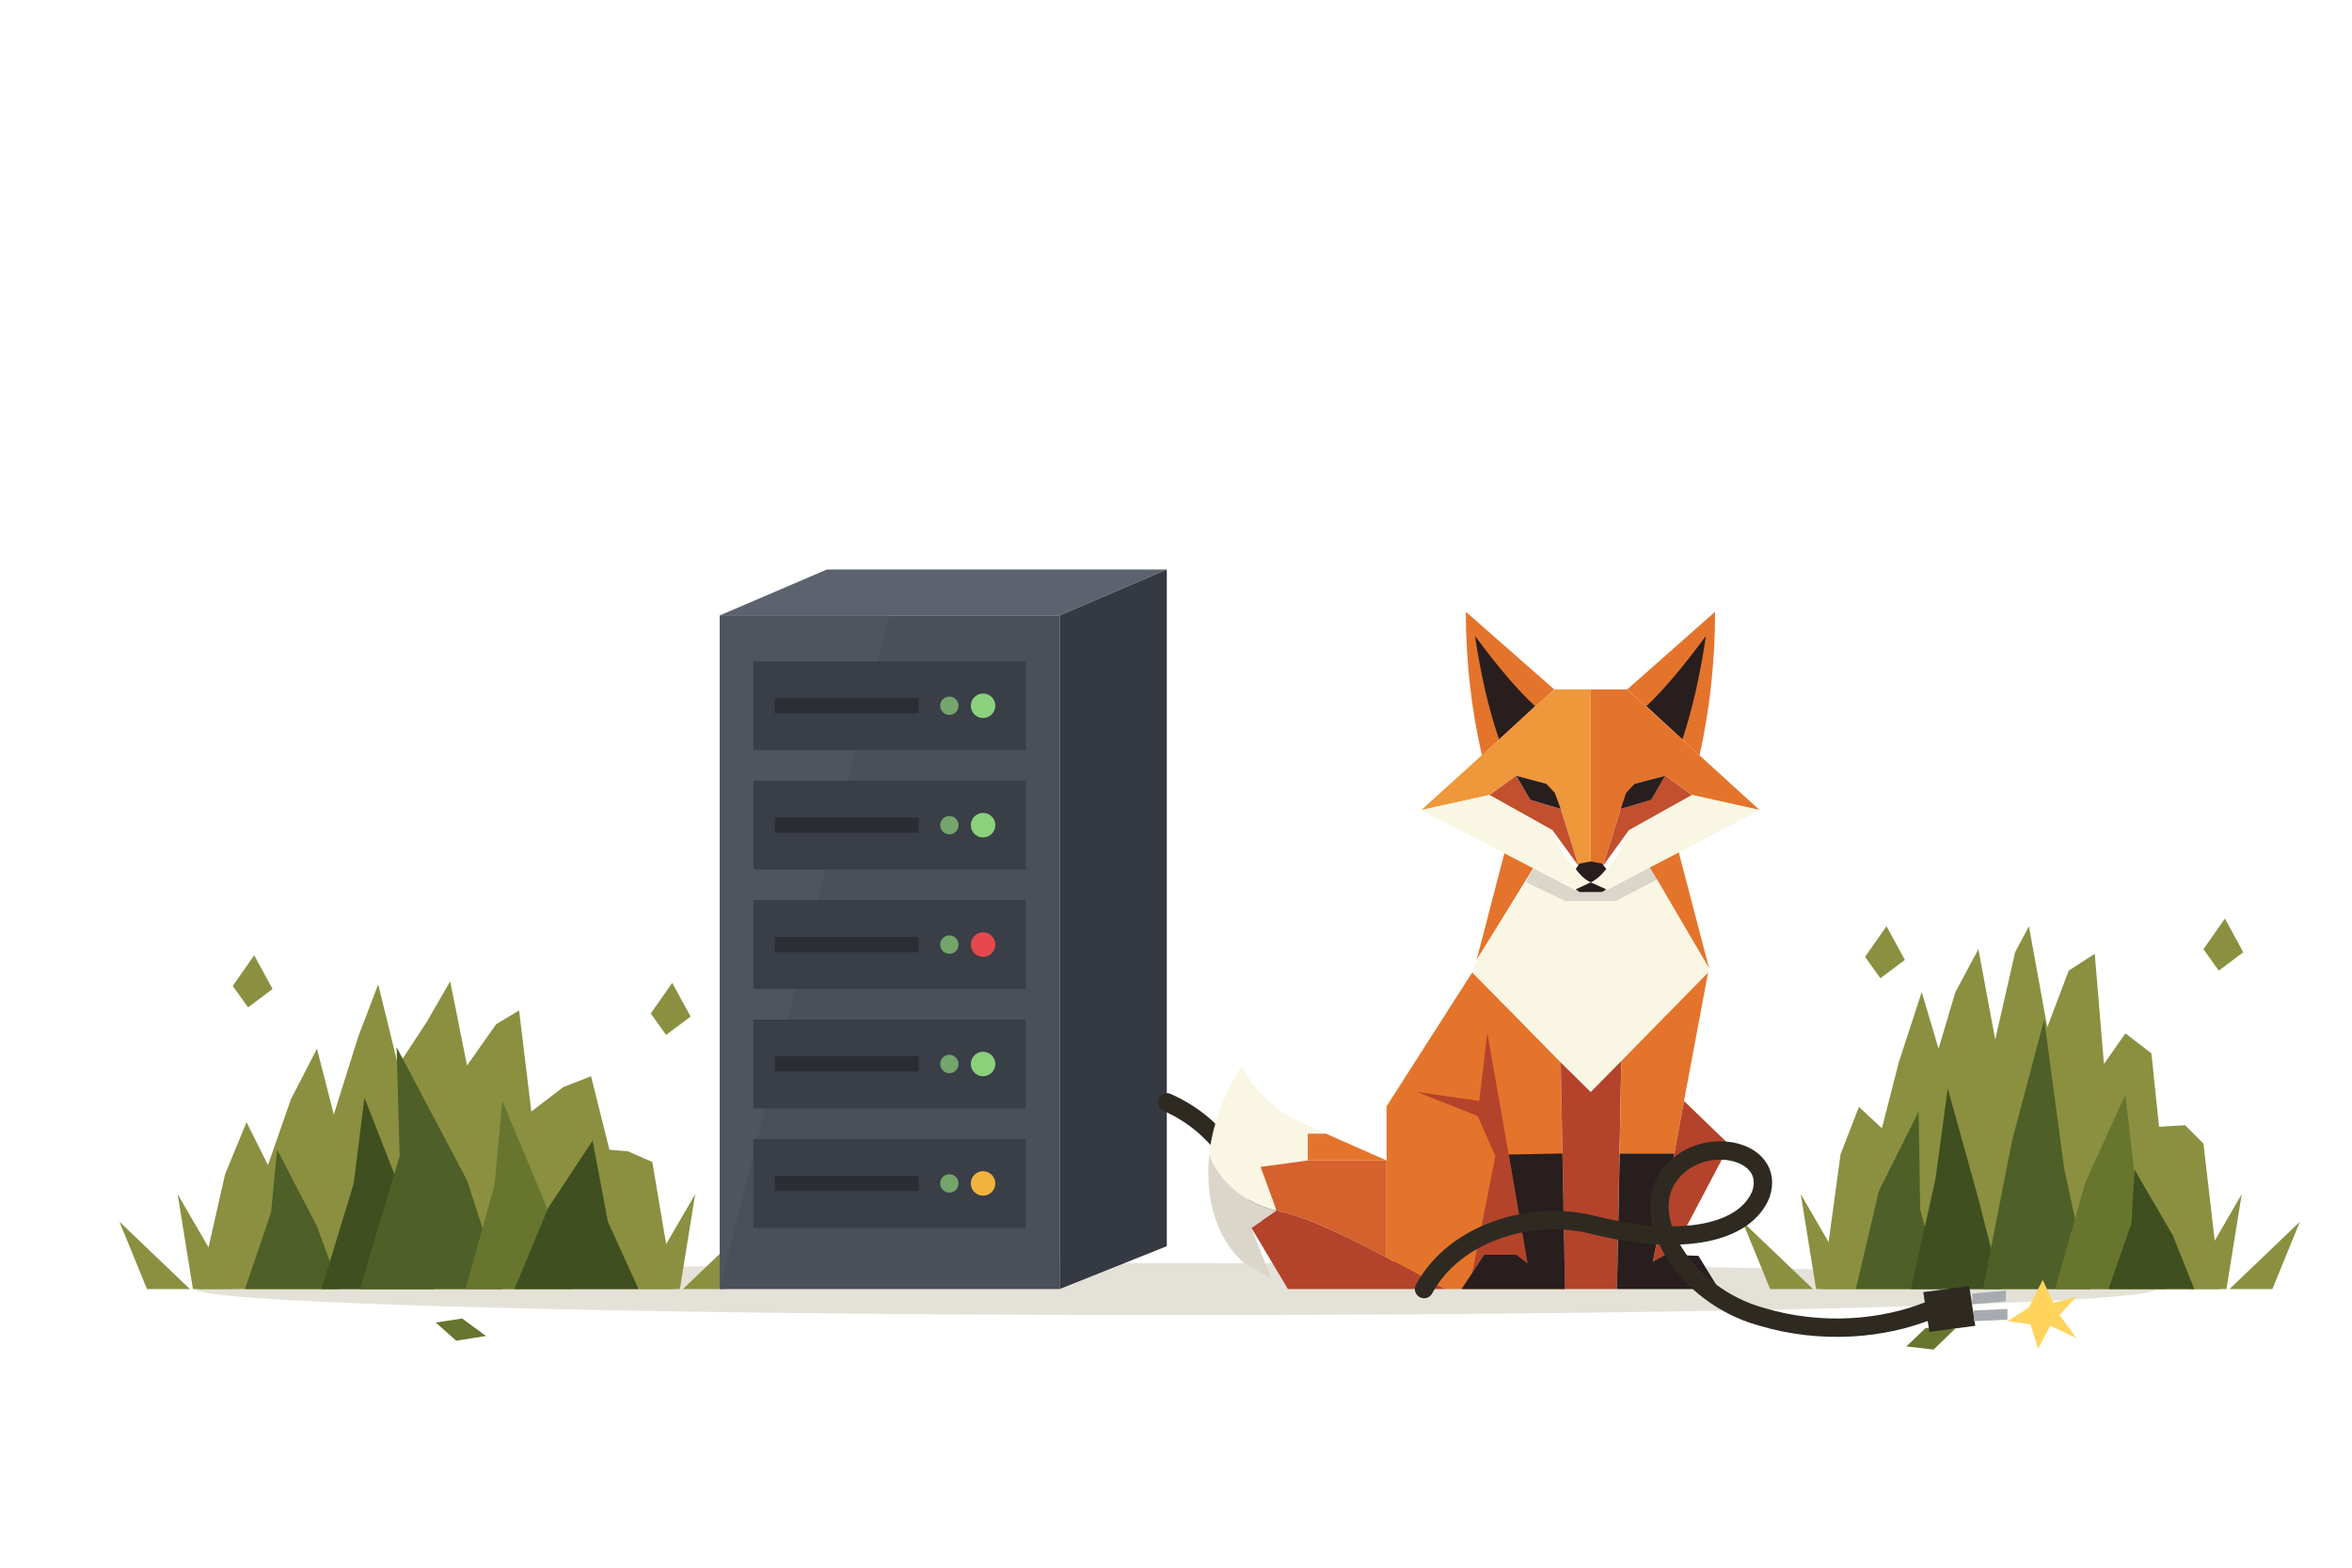
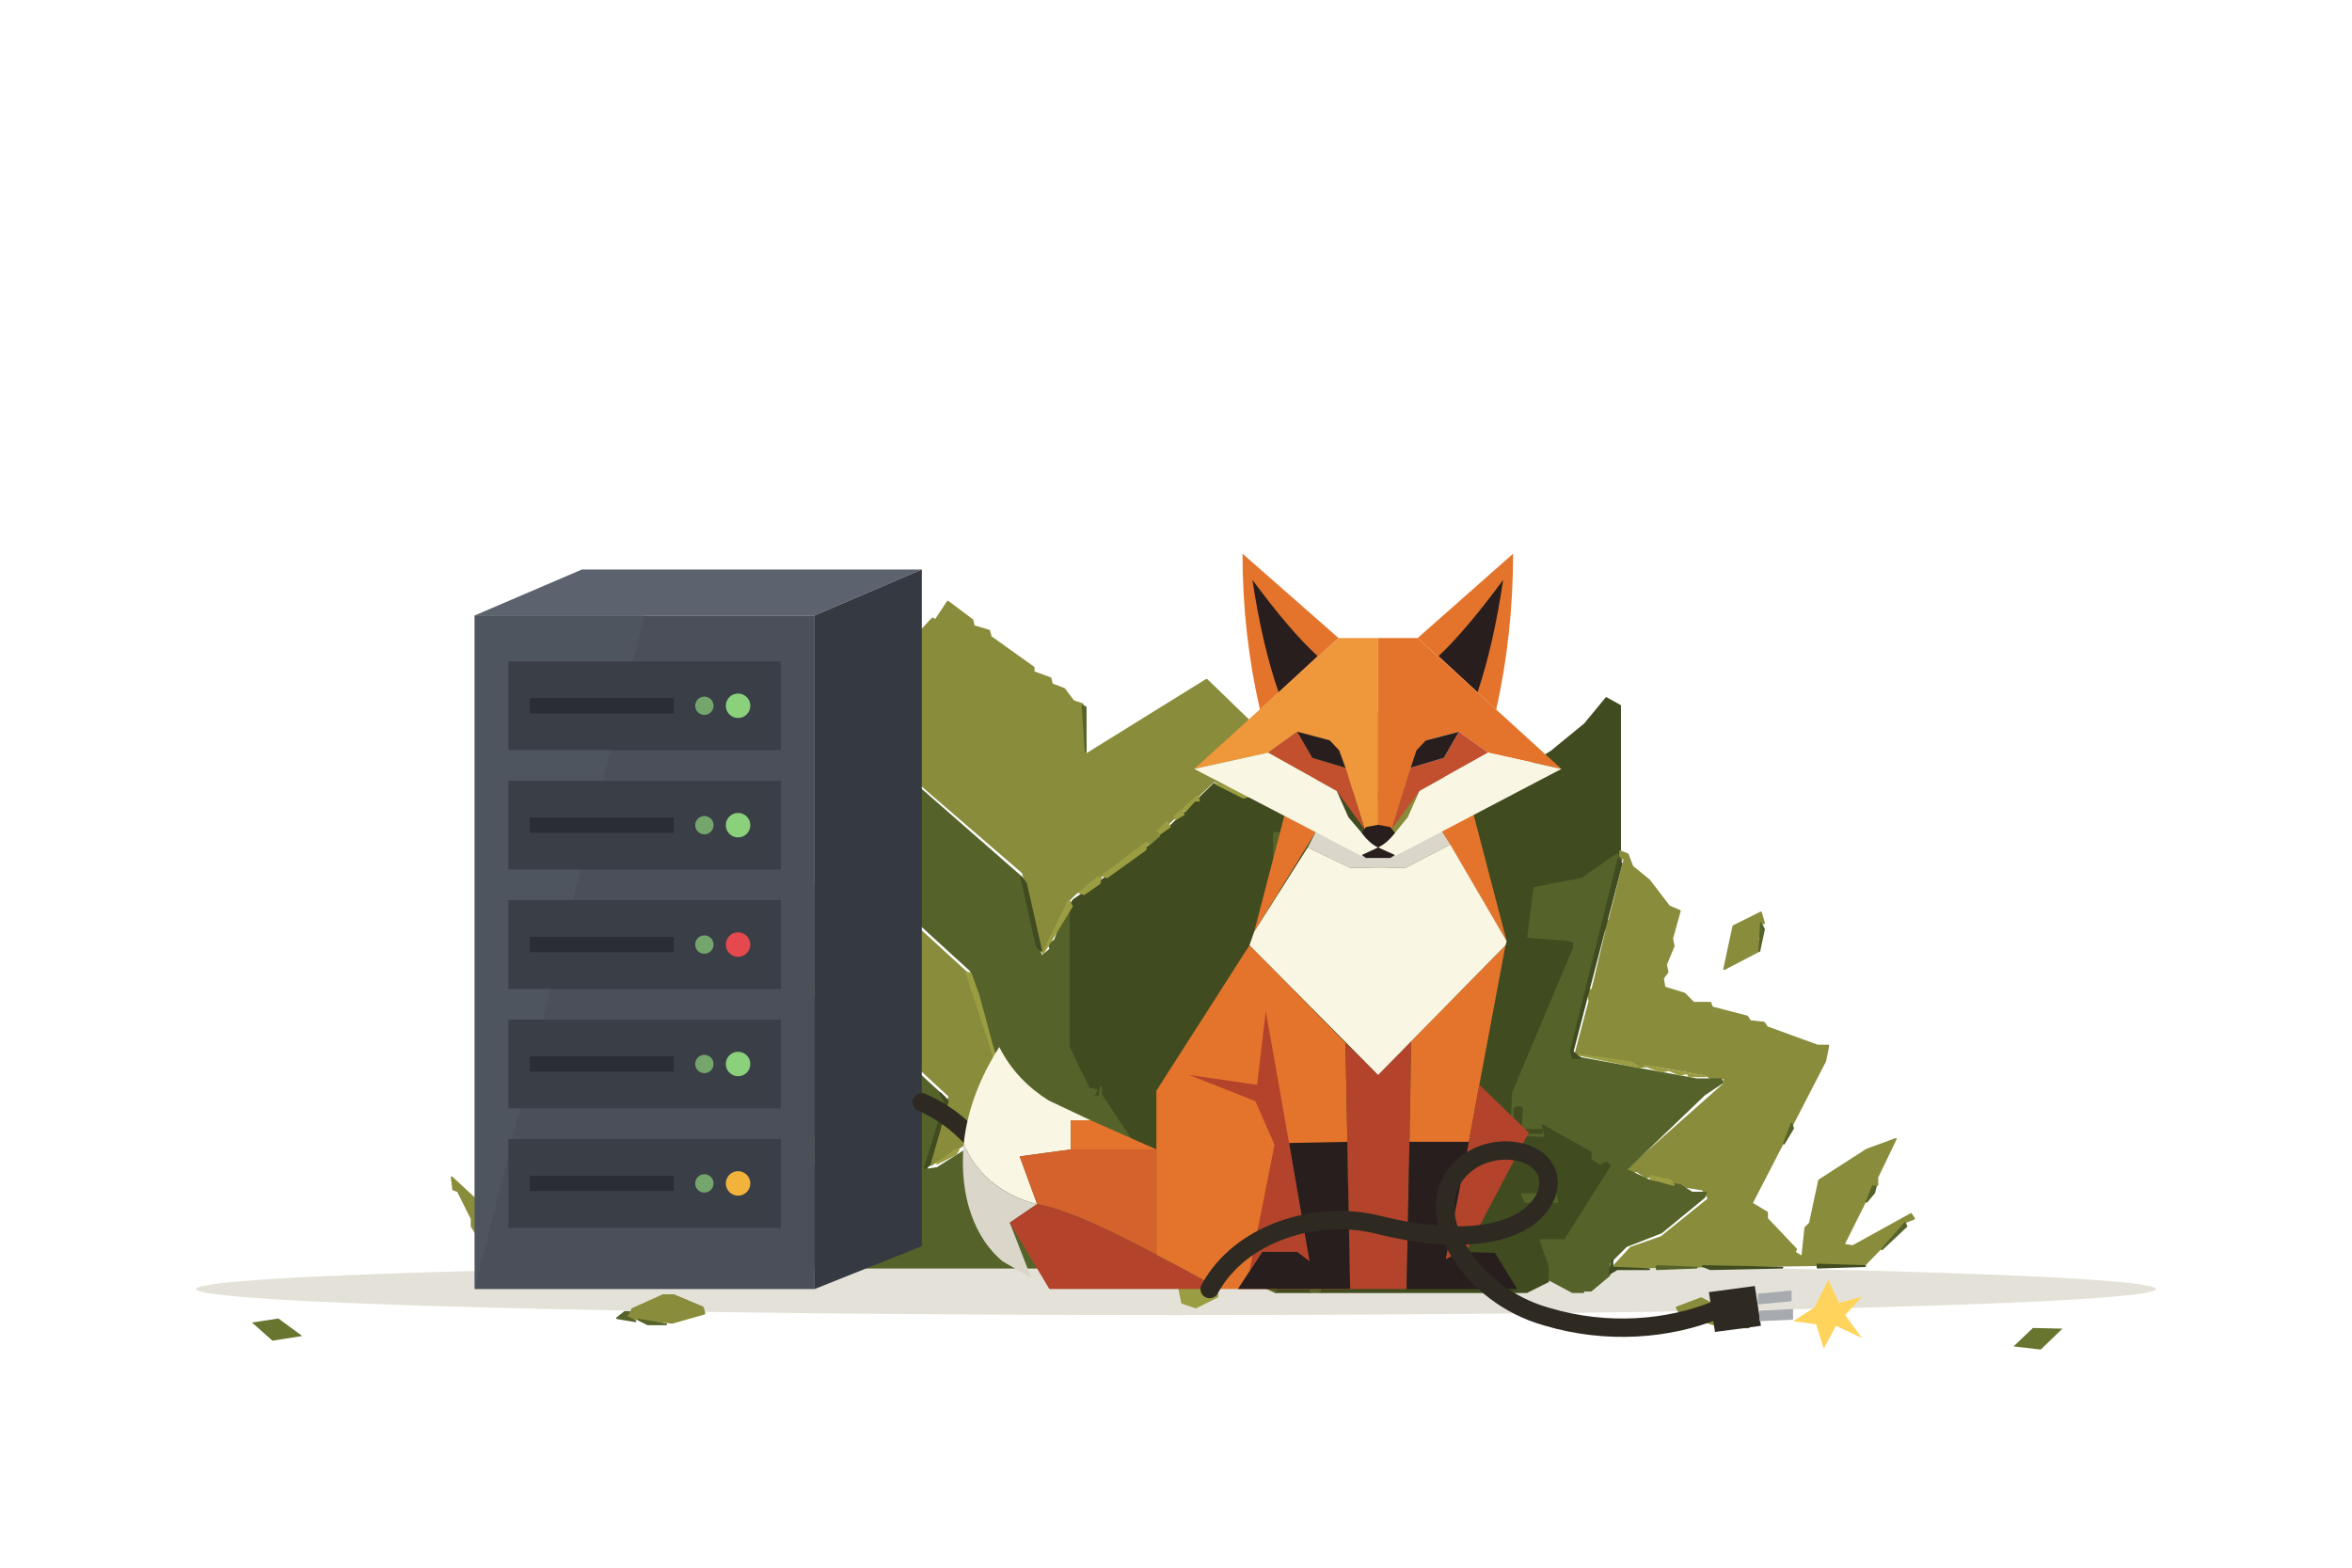
<svg xmlns="http://www.w3.org/2000/svg" viewBox="0 0 1536 1024" role="img" aria-label="Erreur 500 : la machine du serveur fume et le renard s'est emmêlé dans les câbles">
  <style>
.a{transform-box:fill-box}
.blink{transform-origin:50% 50%;animation:blink 6s infinite}
@keyframes blink{0%,91%,95%,100%{transform:scaleY(1)}93%{transform:scaleY(.1)}}
.ear-l{transform-origin:65% 90%;animation:ear-l 8s infinite}
@keyframes ear-l{0%,76%,90%,100%{transform:rotate(0)}79%{transform:rotate(-9deg)}83%{transform:rotate(0)}86%{transform:rotate(-5deg)}}
.ear-r{transform-origin:35% 90%;animation:ear-r 9s 2.5s infinite}
@keyframes ear-r{0%,76%,90%,100%{transform:rotate(0)}79%{transform:rotate(9deg)}83%{transform:rotate(0)}86%{transform:rotate(5deg)}}
.tail{transform-origin:75% 75%;animation:tail 4.5s ease-in-out infinite alternate}
@keyframes tail{from{transform:rotate(-2.5deg)}to{transform:rotate(3deg)}}
.puff-a,.puff-b,.puff-c{transform-origin:50% 50%;opacity:0;animation:puff 4.2s ease-out infinite}
.puff-b{animation-delay:1.4s}.puff-c{animation-delay:2.8s}
@keyframes puff{0%{opacity:0;transform:translateY(40px) scale(.6)}20%{opacity:.95}100%{opacity:0;transform:translateY(-150px) scale(1.25)}}
.led{animation:led 1.1s steps(1) infinite}
@keyframes led{0%{opacity:1}50%{opacity:.15}}
.spark{transform-origin:50% 50%;animation:spark 1.6s steps(1) infinite}
@keyframes spark{0%,40%{opacity:1;transform:scale(1)}20%{opacity:.4;transform:scale(.7)}60%,100%{opacity:0}}
@media (prefers-reduced-motion:reduce){*{animation:none!important}}
</style>
  <ellipse cx="768" cy="842" rx="640" ry="17" fill="#E4E2D8" />
-   <polygon points="152,644 166,624 178,646 162,658" fill="#8A9040" />
-   <polygon points="425,662 439,642 451,664 435,676" fill="#8A9040" />
-   <polygon points="96,842 78,798 124,842" fill="#8A9040" />
-   <polygon points="126,842 116,780 152,842" fill="#8A9040" />
-   <polygon points="474,842 492,798 446,842" fill="#8A9040" />
-   <polygon points="444,842 454,780 418,842" fill="#8A9040" />
-   <polygon points="130,842 147,767 161,733 175,761 190,718 207,685 218,728 234,677 247,643 260,696 279,667 294,641 305,696 324,669 339,660 347,726 368,710 386,703 398,751 410,752 426,759 440,842" fill="#8A9040" />
-   <polygon points="160,842 177,792 181,751 207,801 222,842" fill="#4E5F27" />
-   <polygon points="210,842 231,773 238,717 265,786 284,842" fill="#3F4F20" />
-   <polygon points="235,842 261,755 259,684 305,771 328,842" fill="#4E5F27" />
-   <polygon points="304,842 323,774 328,719 356,786 374,842" fill="#67752F" />
-   <polygon points="336,842 358,789 387,745 397,798 417,842" fill="#3F4F20" />
-   <polygon points="1218,625 1232,605 1244,627 1228,639" fill="#8A9040" />
-   <polygon points="1439,620 1453,600 1465,622 1449,634" fill="#8A9040" />
-   <polygon points="1156,842 1138,798 1184,842" fill="#8A9040" />
-   <polygon points="1186,842 1176,780 1212,842" fill="#8A9040" />
-   <polygon points="1484,842 1502,798 1456,842" fill="#8A9040" />
-   <polygon points="1454,842 1464,780 1428,842" fill="#8A9040" />
-   <polygon points="1190,842 1202,754 1214,723 1229,737 1240,694 1255,648 1266,685 1277,648 1292,620 1303,679 1316,622 1325,605 1337,671 1351,634 1368,623 1374,695 1388,675 1405,688 1410,736 1427,735 1439,747 1450,842" fill="#8A9040" />
-   <polygon points="1212,842 1227,778 1253,726 1254,790 1268,842" fill="#4E5F27" />
-   <polygon points="1248,842 1264,770 1272,711 1292,783 1307,842" fill="#3F4F20" />
-   <polygon points="1295,842 1314,745 1335,666 1348,763 1365,842" fill="#4E5F27" />
-   <polygon points="1342,842 1362,772 1388,715 1396,785 1414,842" fill="#67752F" />
-   <polygon points="1377,842 1392,799 1394,764 1419,807 1433,842" fill="#3F4F20" />
-   <g class="a puff-a">
-     <g transform="translate(600 330) scale(1)">
-       <polygon points="-70,0 -52,-46 -6,-62 40,-50 72,-12 50,22 -30,26" fill="#CFCABD" />
-       <polygon points="-6,-62 40,-50 72,-12 18,-6" fill="#B9B3A5" />
-       <polygon points="-70,0 -30,26 -10,4" fill="#A39D8F" />
+   <polygon points="1049,456 1058,461 1058,558 1033,574 1002,580 998,612 1024,614 1028,615 1028,619 988,714 987,740 979,741 1008,742 1006,735 1008,734 1040,752 1040,757 1046,761 1048,758 1053,761 1022,810 1006,810 1012,827 1011,837 997,844 862,844 862,826 857,826 856,844 833,844 834,824 857,778 832,778 813,826 813,834 793,843 788,840 788,825 785,825 784,818 762,786 716,788 716,784 743,751 719,715 719,710 718,716 714,717 716,712 711,711 698,684 697,594 701,588 748,555 761,540 763,541 793,512 812,521 872,505 893,526 895,577 928,543 1013,491 1035,473" fill="#404b20" stroke="#404b20" stroke-width="1.2" stroke-linejoin="round" />
+   <polygon points="619,393 635,405 636,409 646,412 647,416 675,436 675,439 686,443 687,447 695,450 701,458 707,460 709,493 788,444 819,474 858,471 858,469 892,469 894,466 900,466 915,489 914,492 920,496 921,508 985,509 932,540 897,575 896,524 893,533 893,526 888,522 889,519 874,504 869,503 815,518 809,518 793,510 749,551 702,584 697,589 681,622 668,570 588,501 584,507 585,593 632,636 651,700 671,722 608,761 620,716 579,678 521,640 519,642 520,723 537,760 479,722 430,718 429,724 458,764 413,790 372,827 324,826 308,801 308,796 299,778 296,777 295,769 336,807 337,763 337,766 341,768 341,775 344,777 353,809 357,815 363,811 393,773 331,686 416,652 417,646 406,619 461,600 459,563 455,545 457,534 512,554 529,576 538,583 539,566 537,536 535,537 533,478 548,463 550,464 575,437 577,438 609,404 611,405" fill="#888c3b" stroke="#888c3b" stroke-width="1.2" stroke-linejoin="round" />
+   <polygon points="587,503 667,573 680,625 686,620 685,617 689,614 695,597 698,596 698,684 711,711 716,712 714,717 718,716 719,710 719,715 743,751 711,791 762,786 784,818 785,825 788,825 788,840 780,836 768,841 748,828 382,828 376,826 375,829 371,828 405,802 414,794 414,791 420,790 430,781 433,782 459,766 460,760 431,720 472,722 536,763 541,761 523,723 522,643 558,668 568,672 617,717 605,764 612,763 672,725 672,718 654,700 634,634 588,592 588,568 586,590" fill="#55632a" stroke="#55632a" stroke-width="1.2" stroke-linejoin="round" />
+   <polygon points="1058,556 1063,558 1066,566 1077,575 1090,592 1097,595 1092,613 1093,618 1088,630 1089,635 1086,639 1087,645 1100,649 1106,655 1117,655 1118,658 1141,664 1143,667 1152,668 1154,671 1187,683 1194,683 1192,693 1144,786 1154,792 1154,796 1173,816 1172,818 1177,821 1179,802 1182,799 1188,771 1219,751 1238,744 1226,769 1226,774 1223,775 1204,813 1210,814 1248,793 1250,796 1245,798 1218,826 1053,828 1065,815 1085,808 1116,783 1112,777 1093,774 1091,771 1080,768 1075,769 1069,765 1064,766 1064,763 1126,708 1126,704 1118,705 1114,702 1080,696 1070,697 1066,694 1029,688 1038,654 1037,648 1040,646 1049,608 1048,603 1051,601 1061,561 1058,560" fill="#888c3b" stroke="#888c3b" stroke-width="1.2" stroke-linejoin="round" />
+   <polygon points="1056,558 1059,562 1057,561 1055,568 1026,690 1108,705 1124,705 1125,707 1113,715 1062,764 1077,771 1097,774 1105,779 1114,779 1113,782 1085,805 1062,814 1051,825 1051,833 1039,843 1035,843 1034,827 1034,844 1027,844 1012,836 1012,827 1006,810 1022,810 1053,761 1049,758 1045,760 1040,757 1040,752 1008,734 1006,734 1008,742 979,741 987,740 988,714 1028,619 1028,615 1024,614 998,612 1002,580 1033,574" fill="#55632a" stroke="#55632a" stroke-width="1.2" stroke-linejoin="round" />
+   <polygon points="368,521 411,535 419,560 420,573 400,569 400,567 394,568 386,564" fill="#888c3b" stroke="#888c3b" stroke-width="1.2" stroke-linejoin="round" />
+   <polygon points="832,778 857,778 834,824 833,844 813,835 813,826" fill="#55632a" stroke="#55632a" stroke-width="1.2" stroke-linejoin="round" />
+   <polygon points="433,846 440,846 459,854 460,858 439,864 410,861 413,855" fill="#888c3b" stroke="#888c3b" stroke-width="1.2" stroke-linejoin="round" />
+   <polygon points="1150,596 1152,603 1150,603 1150,612 1148,612 1149,621 1126,633 1132,605" fill="#888c3b" stroke="#888c3b" stroke-width="1.2" stroke-linejoin="round" />
+   <polygon points="1111,848 1142,864 1122,866 1097,858 1095,854" fill="#888c3b" stroke="#888c3b" stroke-width="1.2" stroke-linejoin="round" />
+   <polygon points="780,836 795,843 795,847 781,854 772,851 770,841" fill="#9b9d42" stroke="#9b9d42" stroke-width="1.2" stroke-linejoin="round" />
+   <polygon points="1057,561 1059,564 1027,687 1032,691 1027,691 1026,686" fill="#404b20" stroke="#404b20" stroke-width="1.2" stroke-linejoin="round" />
+   <polygon points="869,503 874,504 889,519 888,521 873,505 812,521 794,512 815,518" fill="#9b9d42" stroke="#9b9d42" stroke-width="1.2" stroke-linejoin="round" />
+   <polygon points="832,544 835,544 834,624 832,624" fill="#55632a" stroke="#55632a" stroke-width="1.2" stroke-linejoin="round" />
+   <polygon points="843,756 868,756 868,758 865,763 839,763" fill="#55632a" stroke="#55632a" stroke-width="1.2" stroke-linejoin="round" />
+   <polygon points="631,635 634,636 639,650 653,702" fill="#9b9d42" stroke="#9b9d42" stroke-width="1.2" stroke-linejoin="round" />
+   <polygon points="521,640 532,646 520,643 520,683 521,720 533,748 520,723 519,642" fill="#9b9d42" stroke="#9b9d42" stroke-width="1.2" stroke-linejoin="round" />
+   <polygon points="994,780 1016,780 1017,785 996,785" fill="#55632a" stroke="#55632a" stroke-width="1.2" stroke-linejoin="round" />
+   <polygon points="749,550 748,555 723,573 720,572" fill="#9b9d42" stroke="#9b9d42" stroke-width="1.2" stroke-linejoin="round" />
+   <polygon points="857,826 862,826 862,844 856,844" fill="#55632a" stroke="#55632a" stroke-width="1.2" stroke-linejoin="round" />
+   <polygon points="667,573 670,577 680,621 677,618" fill="#404b20" stroke="#404b20" stroke-width="1.2" stroke-linejoin="round" />
+   <polygon points="614,714 619,719 607,761 604,763 617,720" fill="#404b20" stroke="#404b20" stroke-width="1.2" stroke-linejoin="round" />
+   <polygon points="992,723 994,724 993,740 989,740 989,724" fill="#404b20" stroke="#404b20" stroke-width="1.2" stroke-linejoin="round" />
+   <polygon points="698,588 700,592 681,623" fill="#9b9d42" stroke="#9b9d42" stroke-width="1.2" stroke-linejoin="round" />
+   <polygon points="585,504 586,590 594,600 585,593" fill="#9b9d42" stroke="#9b9d42" stroke-width="1.2" stroke-linejoin="round" />
+   <polygon points="895,524 896,576 894,577" fill="#55632a" stroke="#55632a" stroke-width="1.2" stroke-linejoin="round" />
+   <polygon points="1112,827 1164,828 1117,829" fill="#404b20" stroke="#404b20" stroke-width="1.2" stroke-linejoin="round" />
+   <polygon points="717,573 719,573 718,577 708,584 705,583" fill="#9b9d42" stroke="#9b9d42" stroke-width="1.2" stroke-linejoin="round" />
+   <polygon points="521,642 523,642 522,689" fill="#404b20" stroke="#404b20" stroke-width="1.2" stroke-linejoin="round" />
+   <polygon points="1031,689 1066,694 1070,697" fill="#9b9d42" stroke="#9b9d42" stroke-width="1.2" stroke-linejoin="round" />
+   <polygon points="587,568 590,594 587,593" fill="#404b20" stroke="#404b20" stroke-width="1.2" stroke-linejoin="round" />
+   <polygon points="847,470 858,471 819,474" fill="#55632a" stroke="#55632a" stroke-width="1.2" stroke-linejoin="round" />
+   <polygon points="586,502 588,502 587,534" fill="#404b20" stroke="#404b20" stroke-width="1.2" stroke-linejoin="round" />
+   <polygon points="322,825 336,826 336,828 324,828" fill="#404b20" stroke="#404b20" stroke-width="1.2" stroke-linejoin="round" />
+   <polygon points="1078,768 1091,771 1093,774 1078,770" fill="#9b9d42" stroke="#9b9d42" stroke-width="1.2" stroke-linejoin="round" />
+   <polygon points="438,719 469,720 482,725 466,721" fill="#9b9d42" stroke="#9b9d42" stroke-width="1.2" stroke-linejoin="round" />
+   <polygon points="533,748 539,762 522,752 526,752 537,760" fill="#9b9d42" stroke="#9b9d42" stroke-width="1.2" stroke-linejoin="round" />
+   <polygon points="1187,826 1218,827 1187,828" fill="#404b20" stroke="#404b20" stroke-width="1.2" stroke-linejoin="round" />
+   <polygon points="707,461 709,462 709,491" fill="#55632a" stroke="#55632a" stroke-width="1.2" stroke-linejoin="round" />
+   <polygon points="1141,864 1142,867 1124,867 1124,865 1139,866" fill="#55632a" stroke="#55632a" stroke-width="1.2" stroke-linejoin="round" />
+   <polygon points="345,827 371,827 371,829" fill="#404b20" stroke="#404b20" stroke-width="1.2" stroke-linejoin="round" />
+   <polygon points="1082,827 1108,828 1082,829" fill="#55632a" stroke="#55632a" stroke-width="1.2" stroke-linejoin="round" />
+   <polygon points="408,857 411,857 409,860 415,863 403,861" fill="#55632a" stroke="#55632a" stroke-width="1.2" stroke-linejoin="round" />
+   <polygon points="762,537 764,540 757,545 756,543" fill="#9b9d42" stroke="#9b9d42" stroke-width="1.2" stroke-linejoin="round" />
+   <polygon points="1244,799 1245,801 1229,816" fill="#55632a" stroke="#55632a" stroke-width="1.2" stroke-linejoin="round" />
+   <polygon points="1053,823 1053,828 1077,829 1056,829 1051,832" fill="#404b20" stroke="#404b20" stroke-width="1.2" stroke-linejoin="round" />
+   <polygon points="996,738 1007,738 1007,740 996,740" fill="#404b20" stroke="#404b20" stroke-width="1.2" stroke-linejoin="round" />
+   <polygon points="624,751 626,751 624,754 612,760" fill="#9b9d42" stroke="#9b9d42" stroke-width="1.2" stroke-linejoin="round" />
+   <polygon points="1150,603 1152,607 1149,621" fill="#55632a" stroke="#55632a" stroke-width="1.2" stroke-linejoin="round" />
+   <polygon points="782,520 783,523 780,523 774,530 773,528" fill="#9b9d42" stroke="#9b9d42" stroke-width="1.2" stroke-linejoin="round" />
+   <polygon points="417,862 435,865 423,865" fill="#55632a" stroke="#55632a" stroke-width="1.2" stroke-linejoin="round" />
+   <polygon points="653,696 660,707 653,701" fill="#404b20" stroke="#404b20" stroke-width="1.2" stroke-linejoin="round" />
+   <polygon points="1223,775 1225,775 1224,779 1219,785" fill="#55632a" stroke="#55632a" stroke-width="1.2" stroke-linejoin="round" />
+   <polygon points="667,724 669,724 667,727 658,731" fill="#9b9d42" stroke="#9b9d42" stroke-width="1.2" stroke-linejoin="round" />
+   <polygon points="643,739 645,739 643,742 634,746" fill="#9b9d42" stroke="#9b9d42" stroke-width="1.2" stroke-linejoin="round" />
+   <polygon points="772,529 773,532 768,535 767,533" fill="#9b9d42" stroke="#9b9d42" stroke-width="1.2" stroke-linejoin="round" />
+   <polygon points="1074,696 1090,699 1085,700" fill="#9b9d42" stroke="#9b9d42" stroke-width="1.2" stroke-linejoin="round" />
+   <polygon points="890,466 894,466 893,468 882,468" fill="#55632a" stroke="#55632a" stroke-width="1.2" stroke-linejoin="round" />
+   <polygon points="908,509 909,515 904,515" fill="#55632a" stroke="#55632a" stroke-width="1.2" stroke-linejoin="round" />
+   <polygon points="901,517 902,523 897,523" fill="#55632a" stroke="#55632a" stroke-width="1.2" stroke-linejoin="round" />
+   <polygon points="662,729 663,731 651,737" fill="#404b20" stroke="#404b20" stroke-width="1.2" stroke-linejoin="round" />
+   <polygon points="453,766 455,766 453,769 445,772" fill="#9b9d42" stroke="#9b9d42" stroke-width="1.2" stroke-linejoin="round" />
+   <polygon points="591,420 593,421 583,430" fill="#55632a" stroke="#55632a" stroke-width="1.2" stroke-linejoin="round" />
+   <polygon points="1170,734 1171,737 1165,747" fill="#55632a" stroke="#55632a" stroke-width="1.2" stroke-linejoin="round" />
+   <polygon points="375,826 383,829 375,829" fill="#404b20" stroke="#404b20" stroke-width="1.2" stroke-linejoin="round" />
+   <polygon points="1090,699 1102,701 1097,702" fill="#9b9d42" stroke="#9b9d42" stroke-width="1.2" stroke-linejoin="round" />
+   <polygon points="1102,701 1114,703 1103,703" fill="#9b9d42" stroke="#9b9d42" stroke-width="1.2" stroke-linejoin="round" />
+   <polygon points="756,544 757,546 750,552" fill="#888c3b" stroke="#888c3b" stroke-width="1.2" stroke-linejoin="round" />
+   <polygon points="338,826 347,827 338,828" fill="#55632a" stroke="#55632a" stroke-width="1.2" stroke-linejoin="round" />
+   <g transform="translate(-160 0)">
+     <g class="a puff-a">
+       <g transform="translate(600 330) scale(1)">
+         <polygon points="-70,0 -52,-46 -6,-62 40,-50 72,-12 50,22 -30,26" fill="#CFCABD" />
+         <polygon points="-6,-62 40,-50 72,-12 18,-6" fill="#B9B3A5" />
+         <polygon points="-70,0 -30,26 -10,4" fill="#A39D8F" />
+       </g>
    </g>
+     <g class="a puff-b">
+       <g transform="translate(660 300) scale(0.75)">
+         <polygon points="-70,0 -52,-46 -6,-62 40,-50 72,-12 50,22 -30,26" fill="#CFCABD" />
+         <polygon points="-6,-62 40,-50 72,-12 18,-6" fill="#B9B3A5" />
+         <polygon points="-70,0 -30,26 -10,4" fill="#A39D8F" />
+       </g>
+     </g>
+     <g class="a puff-c">
+       <g transform="translate(560 310) scale(0.6)">
+         <polygon points="-70,0 -52,-46 -6,-62 40,-50 72,-12 50,22 -30,26" fill="#CFCABD" />
+         <polygon points="-6,-62 40,-50 72,-12 18,-6" fill="#B9B3A5" />
+         <polygon points="-70,0 -30,26 -10,4" fill="#A39D8F" />
+       </g>
+     </g>
+     <polygon points="470,402 540,372 762,372 692,402" fill="#5D636E" />
+     <polygon points="692,402 762,372 762,814 692,842" fill="#353942" />
+     <polygon points="470,402 692,402 692,842 470,842" fill="#4A4F59" />
+     <polygon points="470,402 581,402 470,842" fill="#525863" opacity=".6" />
+     <polygon points="492,432 670,432 670,490 492,490" fill="#3A3E47" />
+     <polygon points="506,456 600,456 600,466 506,466" fill="#2A2D33" />
+     <circle cx="642" cy="461" r="8" fill="#8BD17C" />
+     <circle cx="620" cy="461" r="6" fill="#8BD17C" opacity=".7" />
+     <polygon points="492,510 670,510 670,568 492,568" fill="#3A3E47" />
+     <polygon points="506,534 600,534 600,544 506,544" fill="#2A2D33" />
+     <circle cx="642" cy="539" r="8" fill="#8BD17C" />
+     <circle cx="620" cy="539" r="6" fill="#8BD17C" opacity=".7" />
+     <polygon points="492,588 670,588 670,646 492,646" fill="#3A3E47" />
+     <polygon points="506,612 600,612 600,622 506,622" fill="#2A2D33" />
+     <circle cx="642" cy="617" r="8" class="a led" fill="#E5484D" />
+     <circle cx="620" cy="617" r="6" fill="#8BD17C" opacity=".7" />
+     <polygon points="492,666 670,666 670,724 492,724" fill="#3A3E47" />
+     <polygon points="506,690 600,690 600,700 506,700" fill="#2A2D33" />
+     <circle cx="642" cy="695" r="8" fill="#8BD17C" />
+     <circle cx="620" cy="695" r="6" fill="#8BD17C" opacity=".7" />
+     <polygon points="492,744 670,744 670,802 492,802" fill="#3A3E47" />
+     <polygon points="506,768 600,768 600,778 506,778" fill="#2A2D33" />
+     <circle cx="642" cy="773" r="8" fill="#F2B33D" />
+     <circle cx="620" cy="773" r="6" fill="#8BD17C" opacity=".7" />
  </g>
-   <g class="a puff-b">
-     <g transform="translate(660 300) scale(0.75)">
-       <polygon points="-70,0 -52,-46 -6,-62 40,-50 72,-12 50,22 -30,26" fill="#CFCABD" />
-       <polygon points="-6,-62 40,-50 72,-12 18,-6" fill="#B9B3A5" />
-       <polygon points="-70,0 -30,26 -10,4" fill="#A39D8F" />
-     </g>
-   </g>
-   <g class="a puff-c">
-     <g transform="translate(560 310) scale(0.6)">
-       <polygon points="-70,0 -52,-46 -6,-62 40,-50 72,-12 50,22 -30,26" fill="#CFCABD" />
-       <polygon points="-6,-62 40,-50 72,-12 18,-6" fill="#B9B3A5" />
-       <polygon points="-70,0 -30,26 -10,4" fill="#A39D8F" />
-     </g>
-   </g>
-   <polygon points="470,402 540,372 762,372 692,402" fill="#5D636E" />
-   <polygon points="692,402 762,372 762,814 692,842" fill="#353942" />
-   <polygon points="470,402 692,402 692,842 470,842" fill="#4A4F59" />
-   <polygon points="470,402 581,402 470,842" fill="#525863" opacity=".6" />
-   <polygon points="492,432 670,432 670,490 492,490" fill="#3A3E47" />
-   <polygon points="506,456 600,456 600,466 506,466" fill="#2A2D33" />
-   <circle cx="642" cy="461" r="8" fill="#8BD17C" />
-   <circle cx="620" cy="461" r="6" fill="#8BD17C" opacity=".7" />
-   <polygon points="492,510 670,510 670,568 492,568" fill="#3A3E47" />
-   <polygon points="506,534 600,534 600,544 506,544" fill="#2A2D33" />
-   <circle cx="642" cy="539" r="8" fill="#8BD17C" />
-   <circle cx="620" cy="539" r="6" fill="#8BD17C" opacity=".7" />
-   <polygon points="492,588 670,588 670,646 492,646" fill="#3A3E47" />
-   <polygon points="506,612 600,612 600,622 506,622" fill="#2A2D33" />
-   <circle cx="642" cy="617" r="8" class="a led" fill="#E5484D" />
-   <circle cx="620" cy="617" r="6" fill="#8BD17C" opacity=".7" />
-   <polygon points="492,666 670,666 670,724 492,724" fill="#3A3E47" />
-   <polygon points="506,690 600,690 600,700 506,700" fill="#2A2D33" />
-   <circle cx="642" cy="695" r="8" fill="#8BD17C" />
-   <circle cx="620" cy="695" r="6" fill="#8BD17C" opacity=".7" />
-   <polygon points="492,744 670,744 670,802 492,802" fill="#3A3E47" />
-   <polygon points="506,768 600,768 600,778 506,778" fill="#2A2D33" />
-   <circle cx="642" cy="773" r="8" fill="#F2B33D" />
-   <circle cx="620" cy="773" r="6" fill="#8BD17C" opacity=".7" />
-   <path d="M762 720C830 750 812 828 900 830C960 832 990 815 1010 812" fill="none" stroke="#2E2A22" stroke-width="12" stroke-linecap="round" stroke-linejoin="round" />
-   <polygon points="-16,0 0,-7 18,0 0,8" fill="#67752F" transform="translate(300 868) rotate(15)" />
-   <polygon points="-16,0 0,-7 18,0 0,8" fill="#67752F" transform="translate(1260 874) rotate(-20)" />
-   <g transform="translate(671 297.4) scale(.35)">
+   <path d="M602 720C670 750 652 828 740 830C800 832 840 815 860 812" fill="none" stroke="#2E2A22" stroke-width="12" stroke-linecap="round" stroke-linejoin="round" />
+   <polygon points="-16,0 0,-7 18,0 0,8" fill="#67752F" transform="translate(180 868) rotate(15)" />
+   <polygon points="-16,0 0,-7 18,0 0,8" fill="#67752F" transform="translate(1330 874) rotate(-20)" />
+   <g transform="translate(500.6 250.7) scale(.38)">
    <g class="a tail">
      <path d="M400 1140C420 1180 450 1210 485 1232L557 1266L523 1266L523 1316L435 1328L465 1410C400 1395 355 1350 339 1305C345 1250 365 1195 400 1140Z" fill="#F9F6E3" />
      <polygon points="523,1266 557,1266 670,1316 523,1316" fill="#E4742B" />
      <path d="M435 1328L523 1316L670 1316L670 1497C600 1460 520 1420 465 1410Z" fill="#D5612D" />
      <path d="M339 1305C355 1350 400 1395 465 1410L418 1442L455 1537L405 1508C360 1470 330 1400 339 1305Z" fill="#DAD6CA" />
      <path d="M465 1410C520 1420 600 1460 670 1497L780 1556L486 1556L418 1442Z" fill="#B4432B" />
    </g>
    <polygon points="830,965 995,1133 1003,1556 780,1556 670,1497 670,1215" fill="#E4742B" />
    <polygon points="995,1133 1051,1188 1108,1130 1100,1556 1003,1556" fill="#B4432B" />
    <polygon points="1270,965 1225,1205 1207,1303 1105,1303 1108,1130" fill="#E4742B" />
    <polygon points="1225,1205 1310,1287 1203,1490 1167,1505 1207,1303" fill="#B4432B" />
    <polygon points="858,1078 898,1305 933,1508 912,1492 852,1492 830,1525 873,1308 840,1233 726,1188 843,1205" fill="#B4432B" />
    <polygon points="898,1305 998,1303 1003,1556 810,1556 852,1492 912,1492 933,1508" fill="#281E1E" />
    <polygon points="1105,1303 1207,1303 1167,1505 1191,1492 1252,1494 1290,1556 1100,1556" fill="#281E1E" />
    <polygon points="890,742 944,770 838,942" fill="#E4742B" />
    <polygon points="1215,740 1160,768 1272,958" fill="#E4742B" />
    <polygon points="944,770 1023,810 1080,810 1160,768 1175,792 1098,832 1003,832 930,797" fill="#DAD6CA" />
    <polygon points="930,797 1003,832 1098,832 1175,792 1272,958 1270,965 1051,1188 830,965 838,942" fill="#F9F6E3" />
    <g class="a ear-l">
      <path d="M818 292L983 437L848 560Q818 430 818 292Z" fill="#E4742B" />
      <path d="M835 337Q900 425 947 468L880 530Q852 450 835 337Z" fill="#281E1E" />
    </g>
    <g class="a ear-r">
      <path d="M1283 292L1119 437L1254 560Q1283 430 1283 292Z" fill="#E4742B" />
      <path d="M1266 337Q1201 425 1155 468L1222 530Q1249 450 1266 337Z" fill="#281E1E" />
    </g>
    <polygon points="983,437 1051,437 1051,760 1028,766 995,660 968,613 912,598 862,634 735,662" fill="#EE973B" />
    <polygon points="1119,437 1051,437 1051,760 1074,766 1107,660 1133,613 1190,598 1240,634 1366,662" fill="#E4742B" />
    <polygon points="862,634 912,598 938,643 995,660 1028,766 980,700" fill="#C24F2E" />
    <polygon points="1240,634 1190,598 1164,643 1107,660 1074,766 1122,700" fill="#C24F2E" />
    <g class="a blink">
      <polygon points="912,598 968,613 984,630 995,660 938,643" fill="#281E1E" />
      <polygon points="1190,598 1133,613 1117,630 1107,660 1164,643" fill="#281E1E" />
    </g>
    <polygon points="735,662 862,634 980,700 1000,745 1023,772 1051,797 1023,812" fill="#F9F6E3" />
    <polygon points="1366,662 1240,634 1122,700 1102,745 1080,772 1051,797 1080,812" fill="#F9F6E3" />
    <path d="M1030 762L1051 758L1072 762L1080 772Q1066 790 1051 797Q1036 790 1023 772Z" fill="#281E1E" />
    <polygon points="1023,810 1051,797 1080,810 1072,815 1030,815" fill="#281E1E" />
  </g>
-   <path d="M930 842C950 805 1000 790 1040 800C1100 815 1140 805 1150 780C1160 750 1110 740 1090 768C1070 795 1100 846 1150 860C1190 872 1230 868 1260 856" fill="none" stroke="#2E2A22" stroke-width="12" stroke-linecap="round" stroke-linejoin="round" />
-   <polygon points="1256,844 1286,840 1290,866 1260,870" fill="#2E2A22" />
-   <polygon points="1288,845 1310,843 1310,850 1288,852" fill="#A7ABB0" />
-   <polygon points="1289,856 1311,855 1311,862 1289,863" fill="#A7ABB0" />
+   <path d="M790 842C810 805 860 790 900 800C960 815 1000 805 1010 780C1020 750 970 740 950 768C930 795 960 846 1010 860C1050 872 1090 868 1120 856" fill="none" stroke="#2E2A22" stroke-width="12" stroke-linecap="round" stroke-linejoin="round" />
+   <polygon points="1116,844 1146,840 1150,866 1120,870" fill="#2E2A22" />
+   <polygon points="1148,845 1170,843 1170,850 1148,852" fill="#A7ABB0" />
+   <polygon points="1149,856 1171,855 1171,862 1149,863" fill="#A7ABB0" />
  <g class="a spark">
-     <polygon points="1334,836 1341,851 1356,847 1345,859 1356,874 1339,866 1331,881 1326,865 1311,863 1325,854" fill="#FFD45C" />
+     <polygon points="1194,836 1201,851 1216,847 1205,859 1216,874 1199,866 1191,881 1186,865 1171,863 1185,854" fill="#FFD45C" />
  </g>
</svg>
